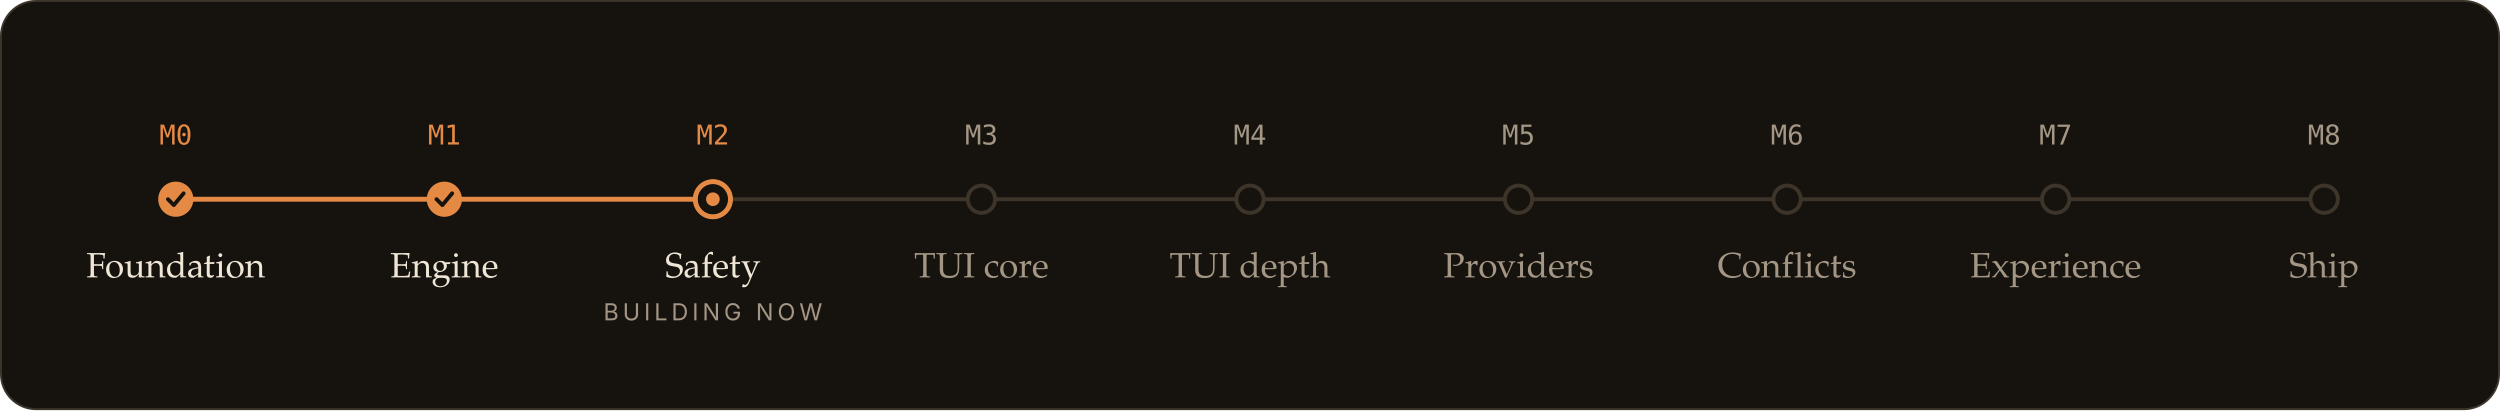
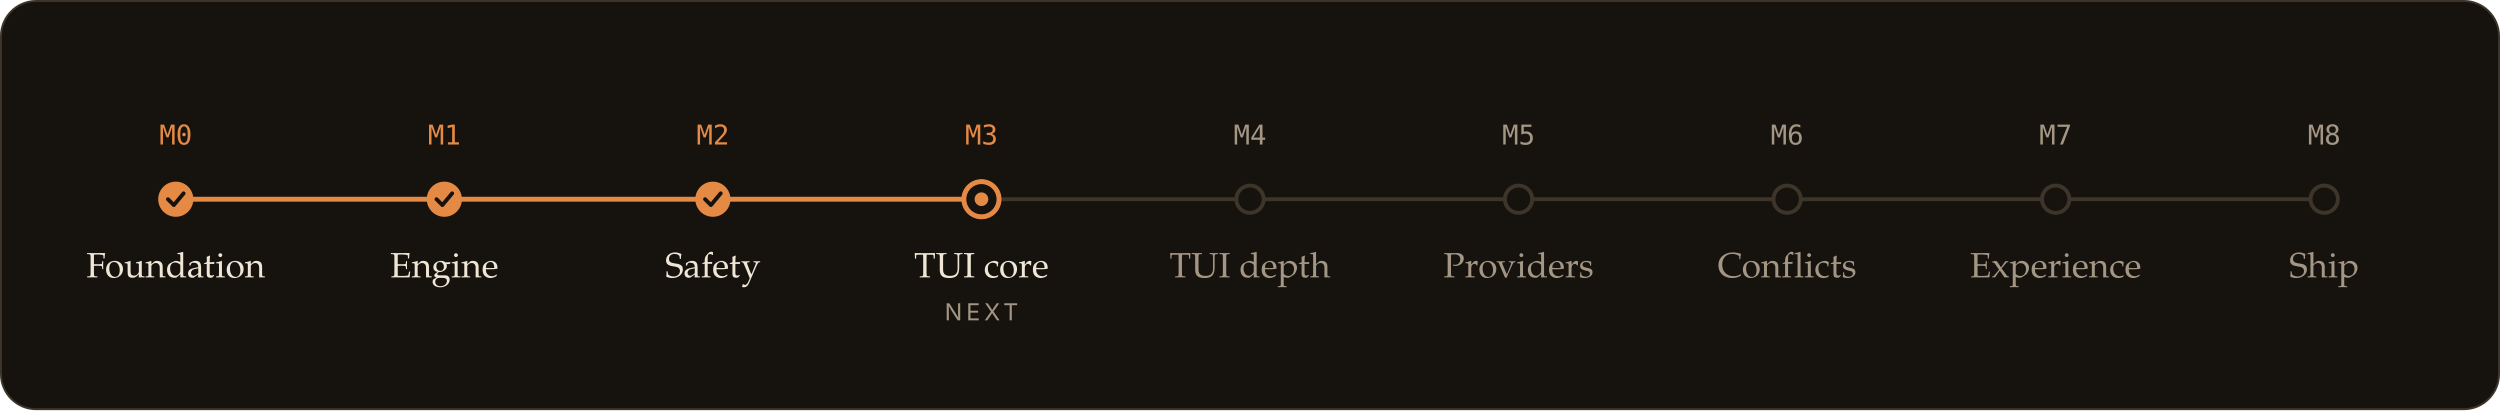
- <svg xmlns="http://www.w3.org/2000/svg" viewBox="0 0 1280 210" width="1280" height="210" role="img" aria-label="Roadmap: M0 Foundation and M1 Engine are done, M2 Safety is being built, then M3 to M8.">
+ <svg xmlns="http://www.w3.org/2000/svg" viewBox="0 0 1280 210" width="1280" height="210" role="img" aria-label="Roadmap: M0 Foundation, M1 Engine and M2 Safety are done; M3 TUI core is next, then M4 to M8.">
  <style>
.bg{fill:#16120E} .surface{fill:#1F1A14} .raised{fill:#2A231C}
.rule{stroke:#3D342A} .rulef{fill:#3D342A}
.text{fill:#EFE6D6} .muted{fill:#A39684} .accent{fill:#E58A45} .accents{stroke:#E58A45}
.brass{fill:#CDB27A} .sage{fill:#8DB58A} .amber{fill:#DDA654} .sindoor{fill:#E07A66}
.serif{font-family:'Iowan Old Style','Palatino Linotype',Palatino,'Book Antiqua',Georgia,serif} .sans{font-family:-apple-system,BlinkMacSystemFont,'Segoe UI',Inter,'Helvetica Neue',Arial,sans-serif} .mono{font-family:ui-monospace,SFMono-Regular,'SF Mono',Menlo,Consolas,'DejaVu Sans Mono','Liberation Mono',monospace}
.pulse{transform-box:fill-box;transform-origin:center;animation:pulse 2.4s ease-out infinite}@keyframes pulse{0%{transform:scale(1);opacity:.9}100%{transform:scale(2.6);opacity:0}}@media (prefers-reduced-motion: reduce){.pulse{animation:none;opacity:0}}
</style>
  <rect x=".5" y=".5" width="1279" height="209" rx="18" class="bg rule" stroke-width="1" />
  <line x1="90" y1="102" x2="1190" y2="102" class="rule" stroke-width="2" />
-   <line x1="90" y1="102" x2="365.0" y2="102" class="accents" stroke-width="2.5" />
+   <line x1="90" y1="102" x2="502.5" y2="102" class="accents" stroke-width="2.5" />
  <circle cx="90.0" cy="102" r="9" class="accent" />
  <path d="M86.0 102 l3 3 l5 -6" fill="none" stroke="#16120E" stroke-width="2" stroke-linecap="round" stroke-linejoin="round" />
  <text x="90.0" y="74" text-anchor="middle" class="mono accent" font-size="14">M0</text>
  <text x="90.0" y="142" text-anchor="middle" class="serif text" font-size="18">Foundation</text>
  <circle cx="227.5" cy="102" r="9" class="accent" />
  <path d="M223.5 102 l3 3 l5 -6" fill="none" stroke="#16120E" stroke-width="2" stroke-linecap="round" stroke-linejoin="round" />
  <text x="227.5" y="74" text-anchor="middle" class="mono accent" font-size="14">M1</text>
  <text x="227.5" y="142" text-anchor="middle" class="serif text" font-size="18">Engine</text>
-   <circle cx="365.0" cy="102" r="9" class="bg accents" stroke-width="2.5" />
-   <circle cx="365.0" cy="102" r="9" fill="none" class="accents pulse" stroke-width="2" />
-   <circle cx="365.0" cy="102" r="3.5" class="accent" />
+   <circle cx="365.0" cy="102" r="9" class="accent" />
+   <path d="M361.0 102 l3 3 l5 -6" fill="none" stroke="#16120E" stroke-width="2" stroke-linecap="round" stroke-linejoin="round" />
  <text x="365.0" y="74" text-anchor="middle" class="mono accent" font-size="14">M2</text>
  <text x="365.0" y="142" text-anchor="middle" class="serif text" font-size="18">Safety</text>
-   <text x="365.0" y="164" text-anchor="middle" class="sans muted" font-size="12" letter-spacing="2">BUILDING NOW</text>
-   <circle cx="502.5" cy="102" r="7" class="bg rule" stroke-width="2" />
-   <text x="502.5" y="74" text-anchor="middle" class="mono muted" font-size="14">M3</text>
-   <text x="502.5" y="142" text-anchor="middle" class="serif muted" font-size="18">TUI core</text>
+   <circle cx="502.5" cy="102" r="9" class="bg accents" stroke-width="2.5" />
+   <circle cx="502.5" cy="102" r="9" fill="none" class="accents pulse" stroke-width="2" />
+   <circle cx="502.5" cy="102" r="3.5" class="accent" />
+   <text x="502.5" y="74" text-anchor="middle" class="mono accent" font-size="14">M3</text>
+   <text x="502.5" y="142" text-anchor="middle" class="serif text" font-size="18">TUI core</text>
+   <text x="502.5" y="164" text-anchor="middle" class="sans muted" font-size="12" letter-spacing="2">NEXT</text>
  <circle cx="640.0" cy="102" r="7" class="bg rule" stroke-width="2" />
  <text x="640.0" y="74" text-anchor="middle" class="mono muted" font-size="14">M4</text>
  <text x="640.0" y="142" text-anchor="middle" class="serif muted" font-size="18">TUI depth</text>
  <circle cx="777.5" cy="102" r="7" class="bg rule" stroke-width="2" />
  <text x="777.5" y="74" text-anchor="middle" class="mono muted" font-size="14">M5</text>
  <text x="777.5" y="142" text-anchor="middle" class="serif muted" font-size="18">Providers</text>
  <circle cx="915.0" cy="102" r="7" class="bg rule" stroke-width="2" />
  <text x="915.0" y="74" text-anchor="middle" class="mono muted" font-size="14">M6</text>
  <text x="915.0" y="142" text-anchor="middle" class="serif muted" font-size="18">Conflicts</text>
  <circle cx="1052.5" cy="102" r="7" class="bg rule" stroke-width="2" />
  <text x="1052.5" y="74" text-anchor="middle" class="mono muted" font-size="14">M7</text>
  <text x="1052.5" y="142" text-anchor="middle" class="serif muted" font-size="18">Experience</text>
  <circle cx="1190.0" cy="102" r="7" class="bg rule" stroke-width="2" />
  <text x="1190.0" y="74" text-anchor="middle" class="mono muted" font-size="14">M8</text>
  <text x="1190.0" y="142" text-anchor="middle" class="serif muted" font-size="18">Ship</text>
</svg>
